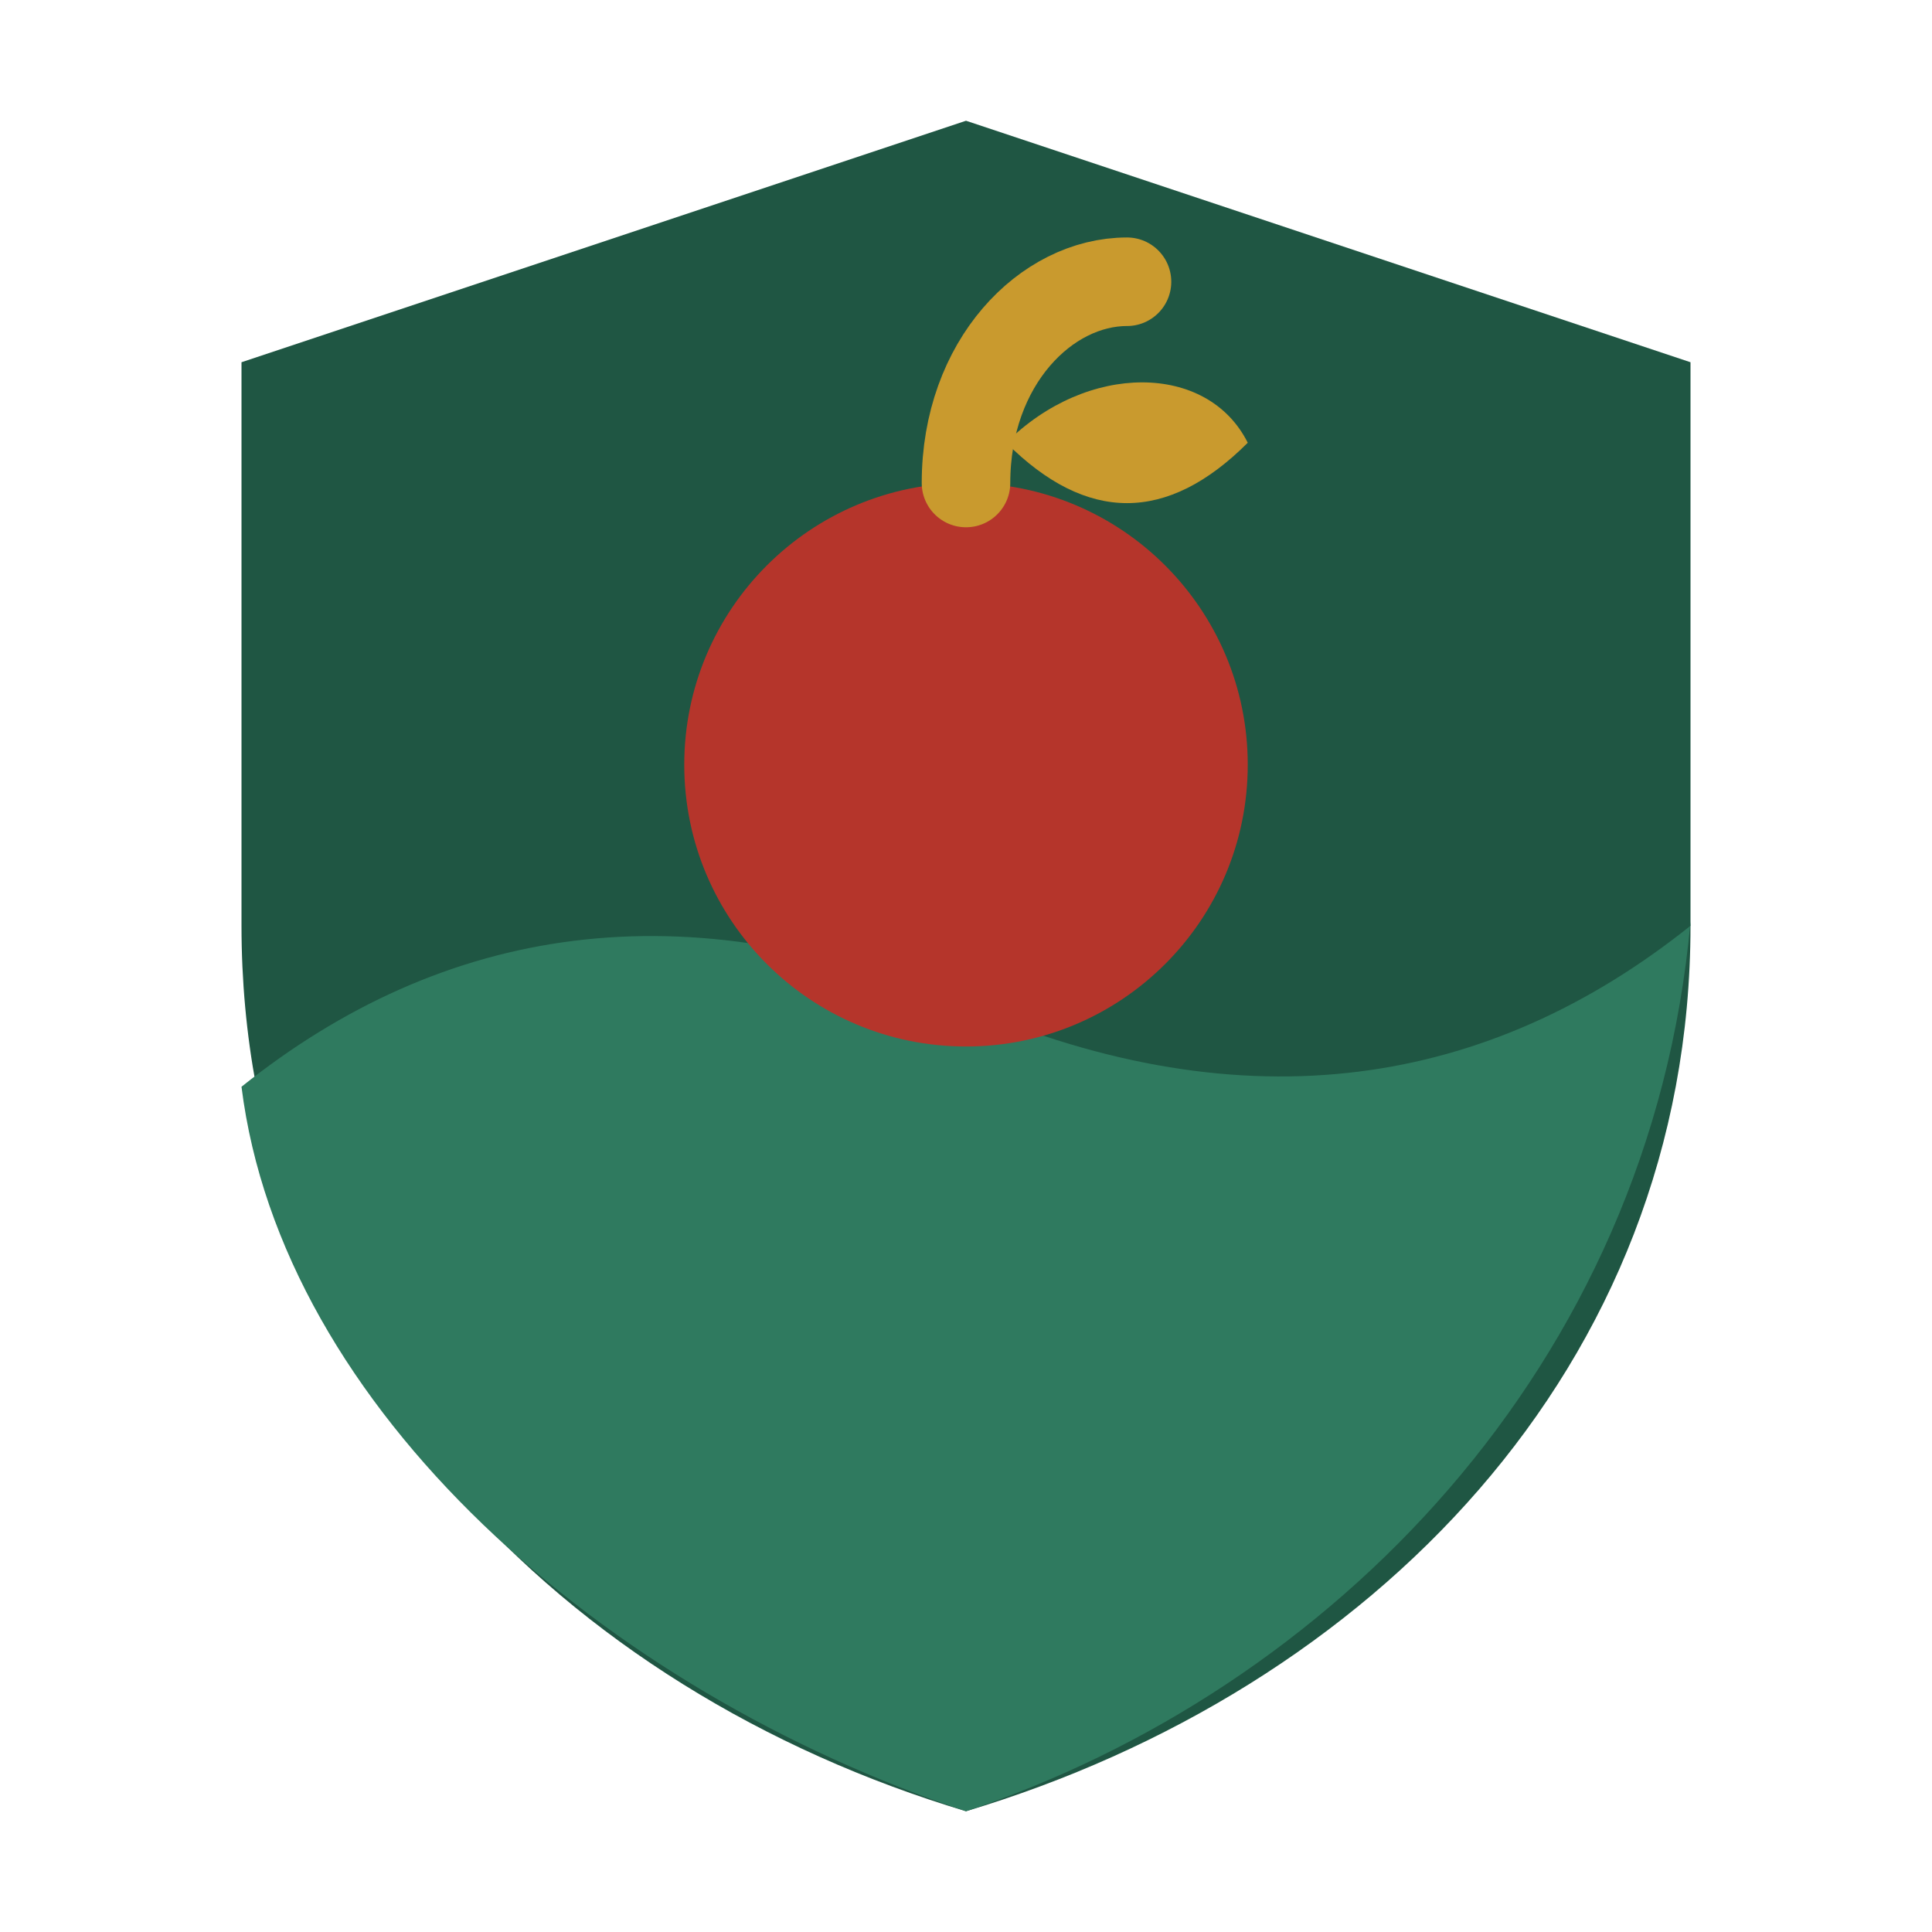
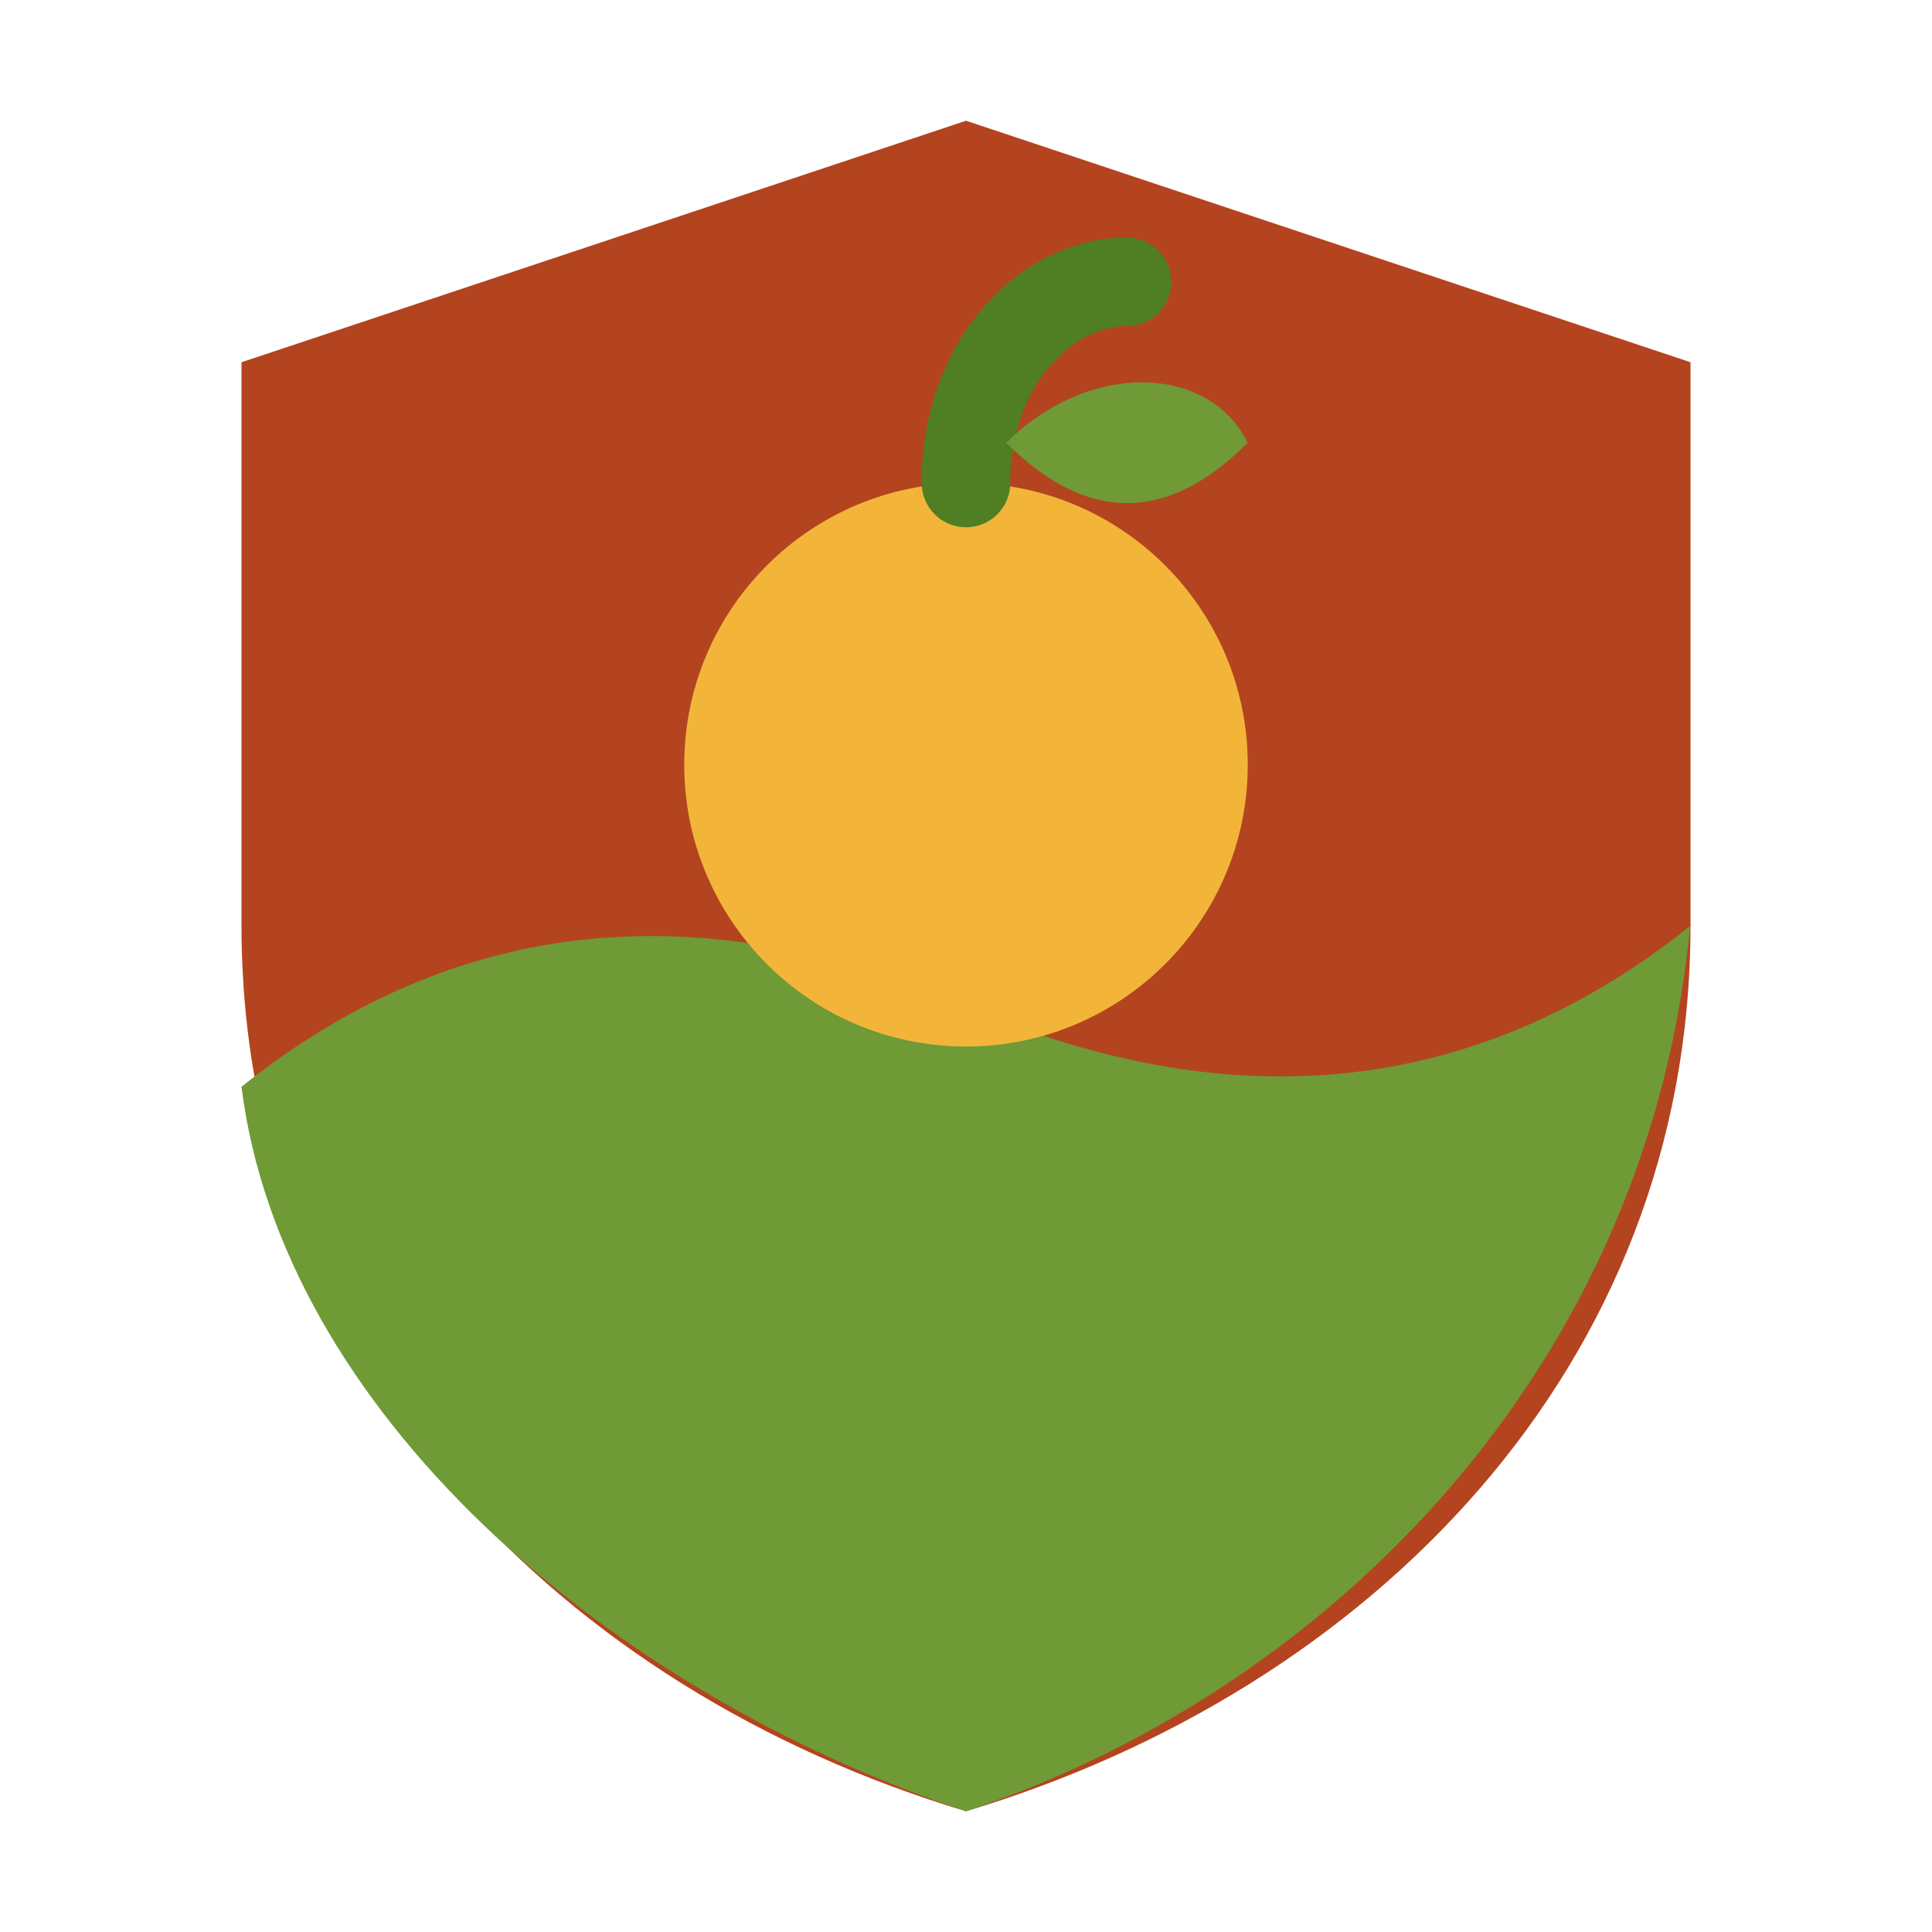
<svg xmlns="http://www.w3.org/2000/svg" viewBox="0 0 48 48">
-   <path d="M24 3 6 9v14c0 11 8 19 18 22 10-3 18-11 18-22V9L24 3Z" fill="#1f5643" />
-   <path d="M6 27c5-4 11-5 18-2s13 2 18-2v-.1C41 34 33 42 24 45 15 42 7 35 6 27Z" fill="#2f7a5f" />
-   <circle cx="24" cy="19" r="7" fill="#b5352b" />
-   <path d="M24 12c0-3 2-5 4-5" stroke="#c99a2e" stroke-width="2.2" fill="none" stroke-linecap="round" />
-   <path d="M25 11c2-2 5-2 6 0-2 2-4 2-6 0Z" fill="#c99a2e" />
+   <path d="M24 3 6 9v14c0 11 8 19 18 22 10-3 18-11 18-22V9L24 3Z" fill="#b4441f" />
+   <path d="M6 27c5-4 11-5 18-2s13 2 18-2v-.1C41 34 33 42 24 45 15 42 7 35 6 27Z" fill="#6f9a36" />
+   <circle cx="24" cy="19" r="7" fill="#f2b53a" />
+   <path d="M24 12c0-3 2-5 4-5" stroke="#4f7f22" stroke-width="2.2" fill="none" stroke-linecap="round" />
+   <path d="M25 11c2-2 5-2 6 0-2 2-4 2-6 0Z" fill="#6f9a36" />
</svg>
